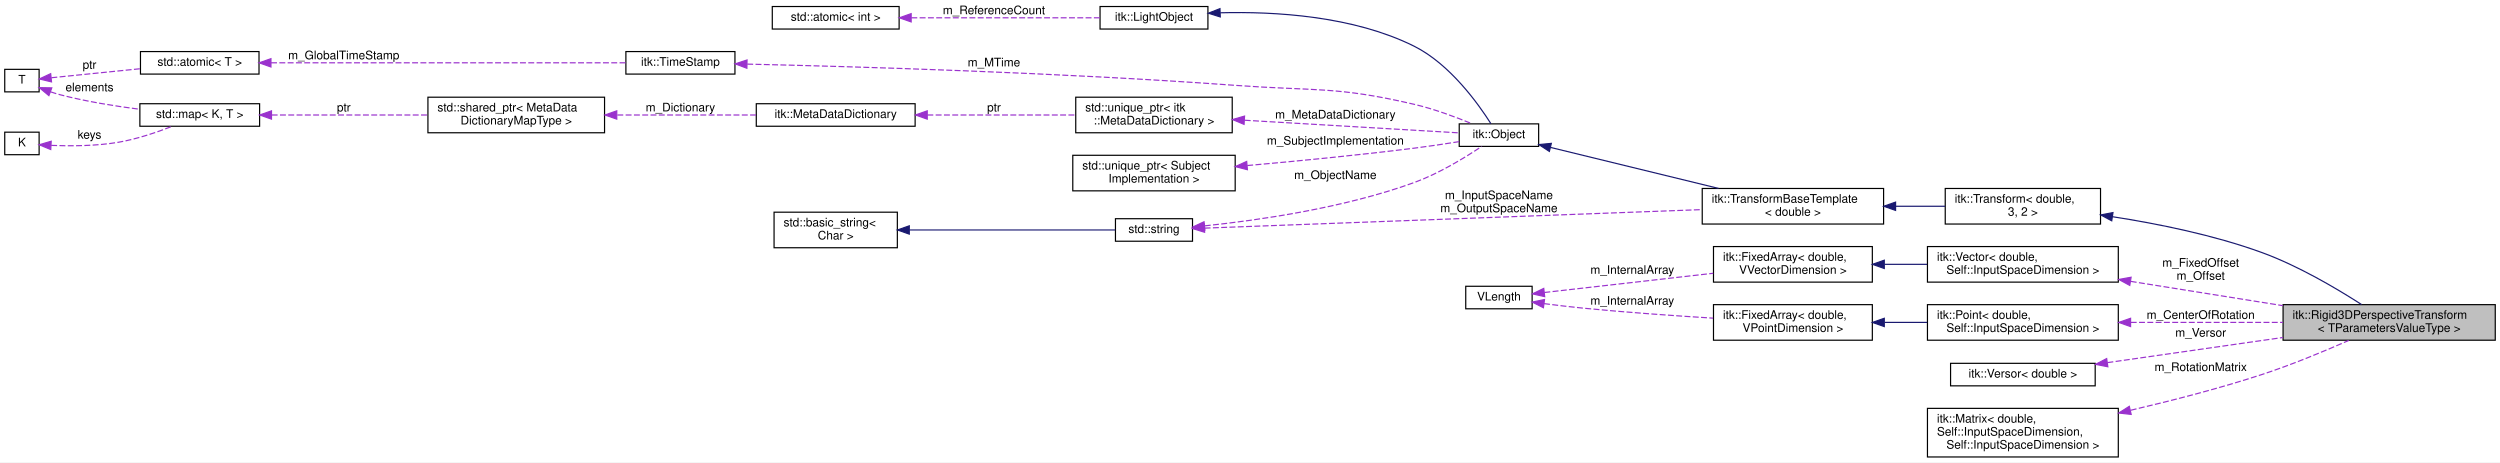
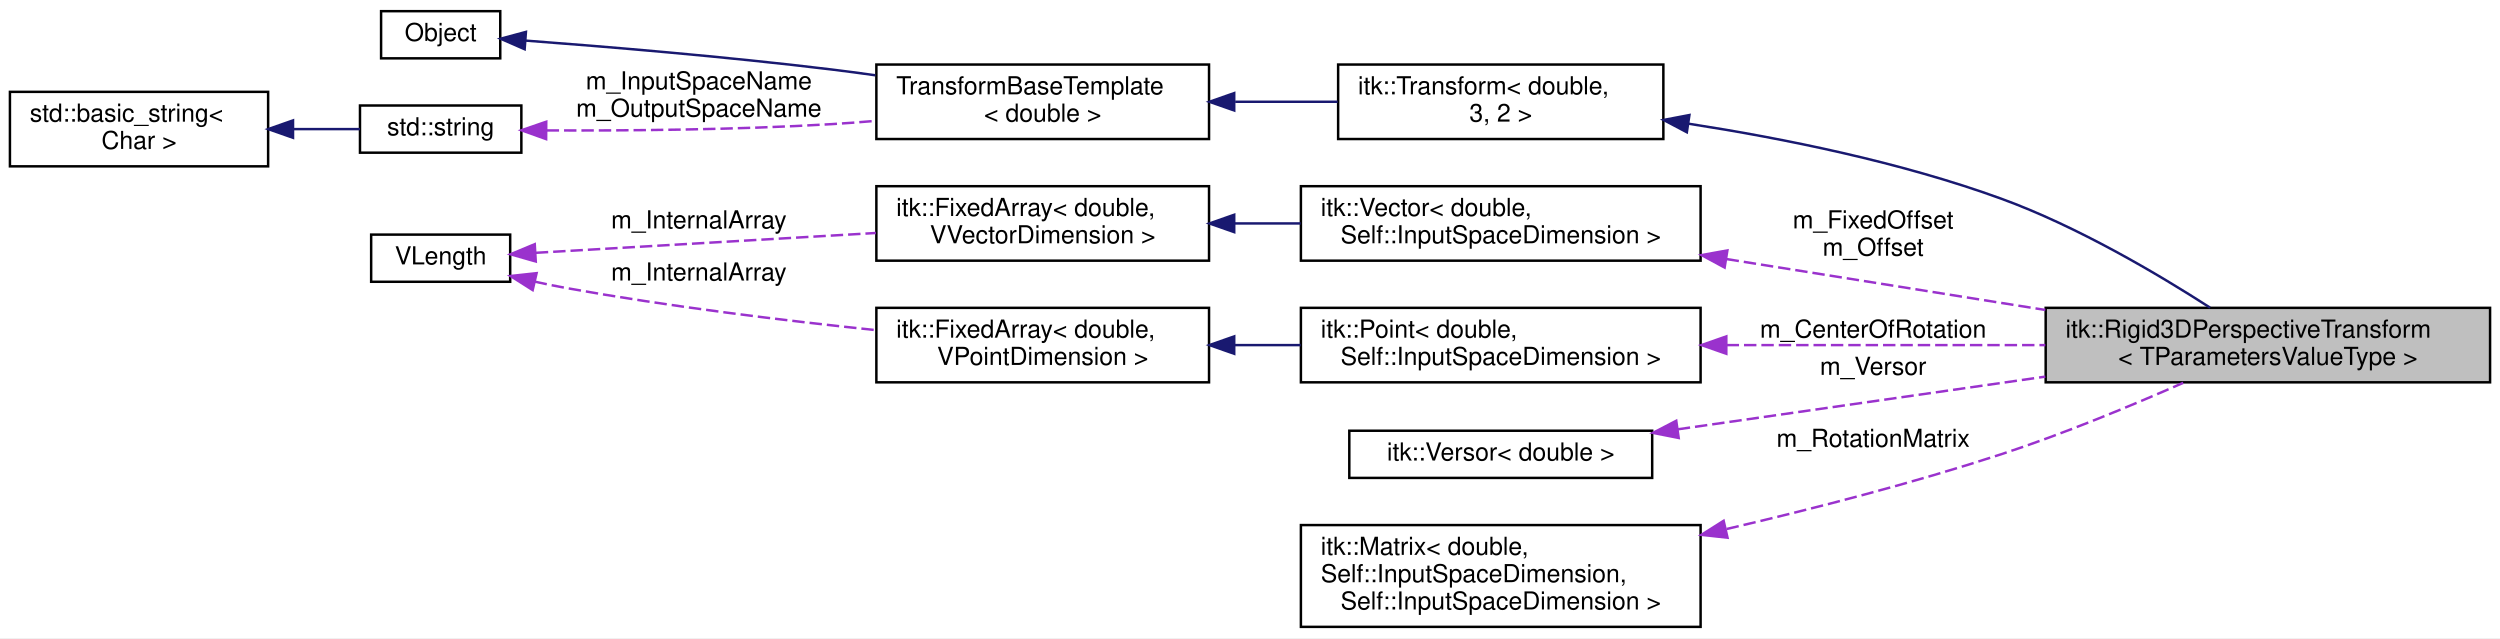
- <svg xmlns="http://www.w3.org/2000/svg" xmlns:xlink="http://www.w3.org/1999/xlink" width="2109pt" height="390pt" viewBox="0.00 0.00 2109.00 390.00">
-   <g id="graph0" class="graph" transform="scale(1 1) rotate(0) translate(4 386)">
-     <polygon fill="white" stroke="transparent" points="-4,4 -4,-386 2105,-386 2105,4 -4,4" />
+ <svg xmlns="http://www.w3.org/2000/svg" xmlns:xlink="http://www.w3.org/1999/xlink" width="1007pt" height="257pt" viewBox="0.00 0.00 1007.00 257.00">
+   <g id="graph0" class="graph" transform="scale(1 1) rotate(0) translate(4 253)">
+     <polygon fill="white" stroke="transparent" points="-4,4 -4,-253 1003,-253 1003,4 -4,4" />
    <g id="node1" class="node">
      <g id="a_node1">
        <a xlink:title="Rigid3DTramsform of a vector space (e.g. space coordinates)">
-           <polygon fill="#bfbfbf" stroke="black" points="1922,-99 1922,-129 2101,-129 2101,-99 1922,-99" />
-           <text text-anchor="start" x="1930" y="-117" font-family="Helvetica,sans-Serif" font-size="10.00">itk::Rigid3DPerspectiveTransform</text>
-           <text text-anchor="middle" x="2011.5" y="-106" font-family="Helvetica,sans-Serif" font-size="10.00">&lt; TParametersValueType &gt;</text>
+           <polygon fill="#bfbfbf" stroke="black" points="820,-99 820,-129 999,-129 999,-99 820,-99" />
+           <text text-anchor="start" x="828" y="-117" font-family="Helvetica,sans-Serif" font-size="10.00">itk::Rigid3DPerspectiveTransform</text>
+           <text text-anchor="middle" x="909.5" y="-106" font-family="Helvetica,sans-Serif" font-size="10.00">&lt; TParametersValueType &gt;</text>
        </a>
      </g>
    </g>
    <g id="node2" class="node">
      <g id="a_node2">
        <a xlink:href="classitk_1_1Transform.html" target="_top" xlink:title=" ">
-           <polygon fill="white" stroke="black" points="1637,-197 1637,-227 1768,-227 1768,-197 1637,-197" />
-           <text text-anchor="start" x="1645" y="-215" font-family="Helvetica,sans-Serif" font-size="10.00">itk::Transform&lt; double,</text>
-           <text text-anchor="middle" x="1702.5" y="-204" font-family="Helvetica,sans-Serif" font-size="10.00"> 3, 2 &gt;</text>
+           <polygon fill="white" stroke="black" points="535,-197 535,-227 666,-227 666,-197 535,-197" />
+           <text text-anchor="start" x="543" y="-215" font-family="Helvetica,sans-Serif" font-size="10.00">itk::Transform&lt; double,</text>
+           <text text-anchor="middle" x="600.5" y="-204" font-family="Helvetica,sans-Serif" font-size="10.00"> 3, 2 &gt;</text>
        </a>
      </g>
    </g>
    <g id="edge1" class="edge">
-       <path fill="none" stroke="midnightblue" d="M1778.16,-203.17C1816.55,-197.22 1863.62,-187.69 1904,-173 1934.79,-161.8 1967.34,-142.53 1988.23,-129.07" />
-       <polygon fill="midnightblue" stroke="midnightblue" points="1777.46,-199.73 1768.09,-204.68 1778.5,-206.66 1777.46,-199.73" />
+       <path fill="none" stroke="midnightblue" d="M676.16,-203.17C714.55,-197.22 761.62,-187.69 802,-173 832.79,-161.8 865.34,-142.53 886.23,-129.07" />
+       <polygon fill="midnightblue" stroke="midnightblue" points="675.46,-199.73 666.09,-204.68 676.5,-206.66 675.46,-199.73" />
    </g>
    <g id="node3" class="node">
      <g id="a_node3">
-         <a xlink:href="classitk_1_1TransformBaseTemplate.html" target="_top" xlink:title=" ">
-           <polygon fill="white" stroke="black" points="1432,-197 1432,-227 1585,-227 1585,-197 1432,-197" />
-           <text text-anchor="start" x="1440" y="-215" font-family="Helvetica,sans-Serif" font-size="10.00">itk::TransformBaseTemplate</text>
-           <text text-anchor="middle" x="1508.5" y="-204" font-family="Helvetica,sans-Serif" font-size="10.00">&lt; double &gt;</text>
+         <a xlink:href="classTransformBaseTemplate.html" target="_top" xlink:title=" ">
+           <polygon fill="white" stroke="black" points="349,-197 349,-227 483,-227 483,-197 349,-197" />
+           <text text-anchor="start" x="357" y="-215" font-family="Helvetica,sans-Serif" font-size="10.00">TransformBaseTemplate</text>
+           <text text-anchor="middle" x="416" y="-204" font-family="Helvetica,sans-Serif" font-size="10.00">&lt; double &gt;</text>
        </a>
      </g>
    </g>
    <g id="edge2" class="edge">
-       <path fill="none" stroke="midnightblue" d="M1595.22,-212C1609.19,-212 1623.47,-212 1636.83,-212" />
-       <polygon fill="midnightblue" stroke="midnightblue" points="1595.11,-208.5 1585.11,-212 1595.11,-215.5 1595.11,-208.5" />
+       <path fill="none" stroke="midnightblue" d="M493.53,-212C507.26,-212 521.45,-212 534.8,-212" />
+       <polygon fill="midnightblue" stroke="midnightblue" points="493.14,-208.5 483.14,-212 493.14,-215.5 493.14,-208.5" />
    </g>
    <g id="node4" class="node">
      <g id="a_node4">
-         <a xlink:href="classitk_1_1Object.html" target="_top" xlink:title="Base class for most ITK classes.">
-           <polygon fill="white" stroke="black" points="1227,-262.5 1227,-281.5 1294,-281.5 1294,-262.5 1227,-262.5" />
-           <text text-anchor="middle" x="1260.5" y="-269.5" font-family="Helvetica,sans-Serif" font-size="10.00">itk::Object</text>
+         <a xlink:title=" ">
+           <polygon fill="white" stroke="black" points="149.5,-229.5 149.5,-248.5 197.5,-248.5 197.5,-229.5 149.5,-229.5" />
+           <text text-anchor="middle" x="173.5" y="-236.5" font-family="Helvetica,sans-Serif" font-size="10.00">Object</text>
        </a>
      </g>
    </g>
    <g id="edge3" class="edge">
-       <path fill="none" stroke="midnightblue" d="M1303.91,-261.65C1343.02,-252.12 1401.52,-237.85 1445.8,-227.05" />
-       <polygon fill="midnightblue" stroke="midnightblue" points="1303.05,-258.26 1294.17,-264.03 1304.71,-265.06 1303.05,-258.26" />
+       <path fill="none" stroke="midnightblue" d="M207.67,-236.65C239.4,-234.26 288.55,-230.18 331,-225 336.71,-224.3 342.63,-223.52 348.57,-222.68" />
+       <polygon fill="midnightblue" stroke="midnightblue" points="207.33,-233.17 197.62,-237.4 207.85,-240.15 207.33,-233.17" />
    </g>
    <g id="node5" class="node">
      <g id="a_node5">
-         <a xlink:href="classitk_1_1LightObject.html" target="_top" xlink:title="Light weight base class for most itk classes.">
-           <polygon fill="white" stroke="black" points="924,-361.5 924,-380.5 1015,-380.5 1015,-361.5 924,-361.5" />
-           <text text-anchor="middle" x="969.5" y="-368.5" font-family="Helvetica,sans-Serif" font-size="10.00">itk::LightObject</text>
+         <a xlink:title=" ">
+           <polygon fill="white" stroke="black" points="141,-191.5 141,-210.5 206,-210.5 206,-191.5 141,-191.5" />
+           <text text-anchor="middle" x="173.5" y="-198.5" font-family="Helvetica,sans-Serif" font-size="10.00">std::string</text>
        </a>
      </g>
    </g>
    <g id="edge4" class="edge">
-       <path fill="none" stroke="midnightblue" d="M1025.38,-375.21C1071.44,-376.41 1137.73,-372.58 1189,-347 1219.22,-331.92 1243.25,-298.23 1253.75,-281.62" />
-       <polygon fill="midnightblue" stroke="midnightblue" points="1025.41,-371.71 1015.3,-374.85 1025.17,-378.7 1025.41,-371.71" />
+       <path fill="none" stroke="#9a32cd" stroke-dasharray="5,2" d="M216.19,-200.47C247.74,-200.33 292.13,-200.67 331,-203 336.71,-203.34 342.63,-203.79 348.56,-204.3" />
+       <polygon fill="#9a32cd" stroke="#9a32cd" points="215.98,-196.97 206.01,-200.53 216.03,-203.97 215.98,-196.97" />
+       <text text-anchor="middle" x="277.5" y="-217" font-family="Helvetica,sans-Serif" font-size="10.00"> m_InputSpaceName</text>
+       <text text-anchor="middle" x="277.5" y="-206" font-family="Helvetica,sans-Serif" font-size="10.00">m_OutputSpaceName</text>
    </g>
    <g id="node6" class="node">
      <g id="a_node6">
        <a xlink:title=" ">
-           <polygon fill="white" stroke="black" points="647.5,-361.5 647.5,-380.5 754.5,-380.5 754.5,-361.5 647.5,-361.5" />
-           <text text-anchor="middle" x="701" y="-368.5" font-family="Helvetica,sans-Serif" font-size="10.00">std::atomic&lt; int &gt;</text>
+           <polygon fill="white" stroke="black" points="0,-186 0,-216 104,-216 104,-186 0,-186" />
+           <text text-anchor="start" x="8" y="-204" font-family="Helvetica,sans-Serif" font-size="10.00">std::basic_string&lt;</text>
+           <text text-anchor="middle" x="52" y="-193" font-family="Helvetica,sans-Serif" font-size="10.00"> Char &gt;</text>
        </a>
      </g>
    </g>
    <g id="edge5" class="edge">
-       <path fill="none" stroke="#9a32cd" stroke-dasharray="5,2" d="M764.8,-371C813.7,-371 880.37,-371 923.92,-371" />
-       <polygon fill="#9a32cd" stroke="#9a32cd" points="764.65,-367.5 754.65,-371 764.65,-374.5 764.65,-367.5" />
-       <text text-anchor="middle" x="834.5" y="-374" font-family="Helvetica,sans-Serif" font-size="10.00"> m_ReferenceCount</text>
+       <path fill="none" stroke="midnightblue" d="M114.1,-201C123.41,-201 132.68,-201 141,-201" />
+       <polygon fill="midnightblue" stroke="midnightblue" points="114.03,-197.5 104.03,-201 114.03,-204.5 114.03,-197.5" />
    </g>
    <g id="node7" class="node">
      <g id="a_node7">
-         <a xlink:href="classitk_1_1TimeStamp.html" target="_top" xlink:title="Generate a unique, increasing time value.">
-           <polygon fill="white" stroke="black" points="524,-323.5 524,-342.5 616,-342.5 616,-323.5 524,-323.5" />
-           <text text-anchor="middle" x="570" y="-330.5" font-family="Helvetica,sans-Serif" font-size="10.00">itk::TimeStamp</text>
+         <a xlink:href="classitk_1_1Vector.html" target="_top" xlink:title=" ">
+           <polygon fill="white" stroke="black" points="520,-148 520,-178 681,-178 681,-148 520,-148" />
+           <text text-anchor="start" x="528" y="-166" font-family="Helvetica,sans-Serif" font-size="10.00">itk::Vector&lt; double,</text>
+           <text text-anchor="middle" x="600.5" y="-155" font-family="Helvetica,sans-Serif" font-size="10.00"> Self::InputSpaceDimension &gt;</text>
        </a>
      </g>
    </g>
    <g id="edge6" class="edge">
-       <path fill="none" stroke="#9a32cd" stroke-dasharray="5,2" d="M626.36,-331.91C713.87,-329.93 889.47,-324.88 1038,-314 1105.31,-309.07 1123.28,-313.35 1189,-298 1205.9,-294.05 1224.26,-287.19 1238.02,-281.51" />
-       <polygon fill="#9a32cd" stroke="#9a32cd" points="626.06,-328.42 616.14,-332.14 626.21,-335.41 626.06,-328.42" />
-       <text text-anchor="middle" x="834.5" y="-330" font-family="Helvetica,sans-Serif" font-size="10.00"> m_MTime</text>
+       <path fill="none" stroke="#9a32cd" stroke-dasharray="5,2" d="M691.48,-148.64C731.94,-142.18 779.55,-134.58 819.85,-128.15" />
+       <polygon fill="#9a32cd" stroke="#9a32cd" points="690.68,-145.22 681.36,-150.25 691.79,-152.13 690.68,-145.22" />
+       <text text-anchor="middle" x="750.5" y="-161" font-family="Helvetica,sans-Serif" font-size="10.00"> m_FixedOffset</text>
+       <text text-anchor="middle" x="750.5" y="-150" font-family="Helvetica,sans-Serif" font-size="10.00">m_Offset</text>
    </g>
    <g id="node8" class="node">
      <g id="a_node8">
-         <a xlink:title=" ">
-           <polygon fill="white" stroke="black" points="114.5,-323.5 114.5,-342.5 214.5,-342.5 214.5,-323.5 114.5,-323.5" />
-           <text text-anchor="middle" x="164.5" y="-330.5" font-family="Helvetica,sans-Serif" font-size="10.00">std::atomic&lt; T &gt;</text>
+         <a xlink:href="classitk_1_1FixedArray.html" target="_top" xlink:title=" ">
+           <polygon fill="white" stroke="black" points="349,-148 349,-178 483,-178 483,-148 349,-148" />
+           <text text-anchor="start" x="357" y="-166" font-family="Helvetica,sans-Serif" font-size="10.00">itk::FixedArray&lt; double,</text>
+           <text text-anchor="middle" x="416" y="-155" font-family="Helvetica,sans-Serif" font-size="10.00"> VVectorDimension &gt;</text>
        </a>
      </g>
    </g>
    <g id="edge7" class="edge">
-       <path fill="none" stroke="#9a32cd" stroke-dasharray="5,2" d="M224.66,-333C306.06,-333 450.8,-333 523.98,-333" />
-       <polygon fill="#9a32cd" stroke="#9a32cd" points="224.57,-329.5 214.57,-333 224.57,-336.5 224.57,-329.5" />
-       <text text-anchor="middle" x="286" y="-336" font-family="Helvetica,sans-Serif" font-size="10.00"> m_GlobalTimeStamp</text>
+       <path fill="none" stroke="midnightblue" d="M493.34,-163C502.12,-163 511.09,-163 519.91,-163" />
+       <polygon fill="midnightblue" stroke="midnightblue" points="493.14,-159.5 483.14,-163 493.14,-166.5 493.14,-159.5" />
    </g>
    <g id="node9" class="node">
      <g id="a_node9">
-         <a xlink:title=" ">
-           <polygon fill="white" stroke="black" points="0,-308.5 0,-327.5 29,-327.5 29,-308.5 0,-308.5" />
-           <text text-anchor="middle" x="14.5" y="-315.5" font-family="Helvetica,sans-Serif" font-size="10.00">T</text>
+         <a xlink:href="classVLength.html" target="_top" xlink:title=" ">
+           <polygon fill="white" stroke="black" points="145.5,-139.5 145.5,-158.5 201.5,-158.5 201.5,-139.5 145.5,-139.5" />
+           <text text-anchor="middle" x="173.5" y="-146.5" font-family="Helvetica,sans-Serif" font-size="10.00">VLength</text>
        </a>
      </g>
    </g>
    <g id="edge8" class="edge">
-       <path fill="none" stroke="#9a32cd" stroke-dasharray="5,2" d="M39.33,-320.42C59.54,-322.46 89.19,-325.47 114.45,-328.03" />
-       <polygon fill="#9a32cd" stroke="#9a32cd" points="39.46,-316.91 29.16,-319.38 38.75,-323.87 39.46,-316.91" />
-       <text text-anchor="middle" x="71.5" y="-328" font-family="Helvetica,sans-Serif" font-size="10.00"> ptr</text>
+       <path fill="none" stroke="#9a32cd" stroke-dasharray="5,2" d="M211.82,-151.17C248.31,-153.3 304.67,-156.58 348.78,-159.15" />
+       <polygon fill="#9a32cd" stroke="#9a32cd" points="211.81,-147.67 201.62,-150.58 211.4,-154.65 211.81,-147.67" />
+       <text text-anchor="middle" x="277.5" y="-161" font-family="Helvetica,sans-Serif" font-size="10.00"> m_InternalArray</text>
    </g>
-     <g id="node14" class="node">
-       <g id="a_node14">
-         <a xlink:title=" ">
-           <polygon fill="white" stroke="black" points="114,-279.5 114,-298.5 215,-298.5 215,-279.5 114,-279.5" />
-           <text text-anchor="middle" x="164.5" y="-286.5" font-family="Helvetica,sans-Serif" font-size="10.00">std::map&lt; K, T &gt;</text>
+     <g id="node13" class="node">
+       <g id="a_node13">
+         <a xlink:href="classitk_1_1FixedArray.html" target="_top" xlink:title=" ">
+           <polygon fill="white" stroke="black" points="349,-99 349,-129 483,-129 483,-99 349,-99" />
+           <text text-anchor="start" x="357" y="-117" font-family="Helvetica,sans-Serif" font-size="10.00">itk::FixedArray&lt; double,</text>
+           <text text-anchor="middle" x="416" y="-106" font-family="Helvetica,sans-Serif" font-size="10.00"> VPointDimension &gt;</text>
        </a>
      </g>
    </g>
-     <g id="edge15" class="edge">
-       <path fill="none" stroke="#9a32cd" stroke-dasharray="5,2" d="M38.7,-308.51C41.47,-307.57 44.28,-306.71 47,-306 68.66,-300.37 93.11,-296.44 113.99,-293.8" />
-       <polygon fill="#9a32cd" stroke="#9a32cd" points="37.25,-305.32 29.09,-312.08 39.68,-311.88 37.25,-305.32" />
-       <text text-anchor="middle" x="71.5" y="-309" font-family="Helvetica,sans-Serif" font-size="10.00"> elements</text>
+     <g id="edge13" class="edge">
+       <path fill="none" stroke="#9a32cd" stroke-dasharray="5,2" d="M211.36,-139.56C215.61,-138.62 219.89,-137.74 224,-137 265.25,-129.54 311.96,-123.87 348.86,-120.02" />
+       <polygon fill="#9a32cd" stroke="#9a32cd" points="210.56,-136.15 201.61,-141.82 212.14,-142.97 210.56,-136.15" />
+       <text text-anchor="middle" x="277.5" y="-140" font-family="Helvetica,sans-Serif" font-size="10.00"> m_InternalArray</text>
    </g>
    <g id="node10" class="node">
      <g id="a_node10">
-         <a xlink:title=" ">
-           <polygon fill="white" stroke="black" points="901,-225 901,-255 1038,-255 1038,-225 901,-225" />
-           <text text-anchor="start" x="909" y="-243" font-family="Helvetica,sans-Serif" font-size="10.00">std::unique_ptr&lt; Subject</text>
-           <text text-anchor="middle" x="969.5" y="-232" font-family="Helvetica,sans-Serif" font-size="10.00">Implementation &gt;</text>
+         <a xlink:href="classitk_1_1Versor.html" target="_top" xlink:title=" ">
+           <polygon fill="white" stroke="black" points="539.5,-60.5 539.5,-79.5 661.5,-79.5 661.5,-60.5 539.5,-60.5" />
+           <text text-anchor="middle" x="600.5" y="-67.5" font-family="Helvetica,sans-Serif" font-size="10.00">itk::Versor&lt; double &gt;</text>
        </a>
      </g>
    </g>
    <g id="edge9" class="edge">
-       <path fill="none" stroke="#9a32cd" stroke-dasharray="5,2" d="M1048.15,-246.34C1089.95,-250.04 1142.37,-255.13 1189,-261 1201.41,-262.56 1215.01,-264.61 1226.91,-266.51" />
-       <polygon fill="#9a32cd" stroke="#9a32cd" points="1048.31,-242.84 1038.04,-245.46 1047.7,-249.82 1048.31,-242.84" />
-       <text text-anchor="middle" x="1122.5" y="-264" font-family="Helvetica,sans-Serif" font-size="10.00"> m_SubjectImplementation</text>
+       <path fill="none" stroke="#9a32cd" stroke-dasharray="5,2" d="M671.81,-80.08C715.78,-86.38 772.8,-94.55 819.85,-101.29" />
+       <polygon fill="#9a32cd" stroke="#9a32cd" points="672.18,-76.59 661.79,-78.64 671.19,-83.52 672.18,-76.59" />
+       <text text-anchor="middle" x="750.5" y="-102" font-family="Helvetica,sans-Serif" font-size="10.00"> m_Versor</text>
    </g>
    <g id="node11" class="node">
      <g id="a_node11">
-         <a xlink:title=" ">
-           <polygon fill="white" stroke="black" points="903.5,-274 903.5,-304 1035.5,-304 1035.5,-274 903.5,-274" />
-           <text text-anchor="start" x="911.5" y="-292" font-family="Helvetica,sans-Serif" font-size="10.00">std::unique_ptr&lt; itk</text>
-           <text text-anchor="middle" x="969.5" y="-281" font-family="Helvetica,sans-Serif" font-size="10.00">::MetaDataDictionary &gt;</text>
+         <a xlink:href="classitk_1_1Matrix.html" target="_top" xlink:title=" ">
+           <polygon fill="white" stroke="black" points="520,-0.5 520,-41.5 681,-41.5 681,-0.5 520,-0.5" />
+           <text text-anchor="start" x="528" y="-29.5" font-family="Helvetica,sans-Serif" font-size="10.00">itk::Matrix&lt; double,</text>
+           <text text-anchor="start" x="528" y="-18.5" font-family="Helvetica,sans-Serif" font-size="10.00"> Self::InputSpaceDimension,</text>
+           <text text-anchor="middle" x="600.5" y="-7.5" font-family="Helvetica,sans-Serif" font-size="10.00"> Self::InputSpaceDimension &gt;</text>
        </a>
      </g>
    </g>
    <g id="edge10" class="edge">
-       <path fill="none" stroke="#9a32cd" stroke-dasharray="5,2" d="M1046.05,-284.56C1104.69,-281.11 1183.12,-276.49 1226.73,-273.93" />
-       <polygon fill="#9a32cd" stroke="#9a32cd" points="1045.49,-281.08 1035.72,-285.16 1045.91,-288.07 1045.49,-281.08" />
-       <text text-anchor="middle" x="1122.5" y="-286" font-family="Helvetica,sans-Serif" font-size="10.00"> m_MetaDataDictionary</text>
+       <path fill="none" stroke="#9a32cd" stroke-dasharray="5,2" d="M691.48,-39.92C726.33,-48.04 766.35,-58.35 802,-70 827.1,-78.2 854.63,-89.64 875.41,-98.8" />
+       <polygon fill="#9a32cd" stroke="#9a32cd" points="691.85,-36.41 681.32,-37.57 690.28,-43.23 691.85,-36.41" />
+       <text text-anchor="middle" x="750.5" y="-73" font-family="Helvetica,sans-Serif" font-size="10.00"> m_RotationMatrix</text>
    </g>
    <g id="node12" class="node">
      <g id="a_node12">
-         <a xlink:href="classitk_1_1MetaDataDictionary.html" target="_top" xlink:title="Provides a mechanism for storing a collection of arbitrary data types.">
-           <polygon fill="white" stroke="black" points="634,-279.5 634,-298.5 768,-298.5 768,-279.5 634,-279.5" />
-           <text text-anchor="middle" x="701" y="-286.5" font-family="Helvetica,sans-Serif" font-size="10.00">itk::MetaDataDictionary</text>
+         <a xlink:href="classitk_1_1Point.html" target="_top" xlink:title=" ">
+           <polygon fill="white" stroke="black" points="520,-99 520,-129 681,-129 681,-99 520,-99" />
+           <text text-anchor="start" x="528" y="-117" font-family="Helvetica,sans-Serif" font-size="10.00">itk::Point&lt; double,</text>
+           <text text-anchor="middle" x="600.5" y="-106" font-family="Helvetica,sans-Serif" font-size="10.00"> Self::InputSpaceDimension &gt;</text>
        </a>
      </g>
    </g>
    <g id="edge11" class="edge">
-       <path fill="none" stroke="#9a32cd" stroke-dasharray="5,2" d="M778.32,-289C817.74,-289 865.36,-289 903.08,-289" />
-       <polygon fill="#9a32cd" stroke="#9a32cd" points="778.22,-285.5 768.22,-289 778.22,-292.5 778.22,-285.5" />
-       <text text-anchor="middle" x="834.5" y="-292" font-family="Helvetica,sans-Serif" font-size="10.00"> ptr</text>
-     </g>
-     <g id="node13" class="node">
-       <g id="a_node13">
-         <a xlink:title=" ">
-           <polygon fill="white" stroke="black" points="357,-274 357,-304 506,-304 506,-274 357,-274" />
-           <text text-anchor="start" x="365" y="-292" font-family="Helvetica,sans-Serif" font-size="10.00">std::shared_ptr&lt; MetaData</text>
-           <text text-anchor="middle" x="431.5" y="-281" font-family="Helvetica,sans-Serif" font-size="10.00">DictionaryMapType &gt;</text>
-         </a>
-       </g>
+       <path fill="none" stroke="#9a32cd" stroke-dasharray="5,2" d="M691.48,-114C731.94,-114 779.55,-114 819.85,-114" />
+       <polygon fill="#9a32cd" stroke="#9a32cd" points="691.36,-110.5 681.36,-114 691.36,-117.5 691.36,-110.5" />
+       <text text-anchor="middle" x="750.5" y="-117" font-family="Helvetica,sans-Serif" font-size="10.00"> m_CenterOfRotation</text>
    </g>
    <g id="edge12" class="edge">
-       <path fill="none" stroke="#9a32cd" stroke-dasharray="5,2" d="M516.78,-289C554.53,-289 598.4,-289 633.74,-289" />
-       <polygon fill="#9a32cd" stroke="#9a32cd" points="516.3,-285.5 506.3,-289 516.3,-292.5 516.3,-285.5" />
-       <text text-anchor="middle" x="570" y="-292" font-family="Helvetica,sans-Serif" font-size="10.00"> m_Dictionary</text>
-     </g>
-     <g id="edge13" class="edge">
-       <path fill="none" stroke="#9a32cd" stroke-dasharray="5,2" d="M225.18,-289C264.19,-289 315.41,-289 356.93,-289" />
-       <polygon fill="#9a32cd" stroke="#9a32cd" points="225.03,-285.5 215.03,-289 225.03,-292.5 225.03,-285.5" />
-       <text text-anchor="middle" x="286" y="-292" font-family="Helvetica,sans-Serif" font-size="10.00"> ptr</text>
-     </g>
-     <g id="node15" class="node">
-       <g id="a_node15">
-         <a xlink:title=" ">
-           <polygon fill="white" stroke="black" points="0,-255.5 0,-274.5 29,-274.5 29,-255.5 0,-255.5" />
-           <text text-anchor="middle" x="14.5" y="-262.5" font-family="Helvetica,sans-Serif" font-size="10.00">K</text>
-         </a>
-       </g>
-     </g>
-     <g id="edge14" class="edge">
-       <path fill="none" stroke="#9a32cd" stroke-dasharray="5,2" d="M39.17,-263.35C55.3,-262.69 77.09,-262.75 96,-266 111.5,-268.67 128.23,-274.35 141.16,-279.4" />
-       <polygon fill="#9a32cd" stroke="#9a32cd" points="38.81,-259.86 29.01,-263.88 39.18,-266.85 38.81,-259.86" />
-       <text text-anchor="middle" x="71.5" y="-269" font-family="Helvetica,sans-Serif" font-size="10.00"> keys</text>
-     </g>
-     <g id="node16" class="node">
-       <g id="a_node16">
-         <a xlink:title=" ">
-           <polygon fill="white" stroke="black" points="937,-182.5 937,-201.5 1002,-201.5 1002,-182.5 937,-182.5" />
-           <text text-anchor="middle" x="969.5" y="-189.5" font-family="Helvetica,sans-Serif" font-size="10.00">std::string</text>
-         </a>
-       </g>
-     </g>
-     <g id="edge18" class="edge">
-       <path fill="none" stroke="#9a32cd" stroke-dasharray="5,2" d="M1012.2,-193.55C1102.4,-196.91 1316.72,-204.89 1431.63,-209.17" />
-       <polygon fill="#9a32cd" stroke="#9a32cd" points="1012.21,-190.05 1002.09,-193.18 1011.95,-197.05 1012.21,-190.05" />
-       <text text-anchor="middle" x="1260.5" y="-218" font-family="Helvetica,sans-Serif" font-size="10.00"> m_InputSpaceName</text>
-       <text text-anchor="middle" x="1260.5" y="-207" font-family="Helvetica,sans-Serif" font-size="10.00">m_OutputSpaceName</text>
-     </g>
-     <g id="edge16" class="edge">
-       <path fill="none" stroke="#9a32cd" stroke-dasharray="5,2" d="M1012.34,-195.47C1057.14,-200.13 1129.78,-210.48 1189,-232 1210.03,-239.64 1232.13,-253.22 1245.86,-262.42" />
-       <polygon fill="#9a32cd" stroke="#9a32cd" points="1012.42,-191.96 1002.12,-194.45 1011.72,-198.92 1012.42,-191.96" />
-       <text text-anchor="middle" x="1122.5" y="-235" font-family="Helvetica,sans-Serif" font-size="10.00"> m_ObjectName</text>
-     </g>
-     <g id="node17" class="node">
-       <g id="a_node17">
-         <a xlink:title=" ">
-           <polygon fill="white" stroke="black" points="649,-177 649,-207 753,-207 753,-177 649,-177" />
-           <text text-anchor="start" x="657" y="-195" font-family="Helvetica,sans-Serif" font-size="10.00">std::basic_string&lt;</text>
-           <text text-anchor="middle" x="701" y="-184" font-family="Helvetica,sans-Serif" font-size="10.00"> Char &gt;</text>
-         </a>
-       </g>
-     </g>
-     <g id="edge17" class="edge">
-       <path fill="none" stroke="midnightblue" d="M763.24,-192C817.37,-192 894.16,-192 936.82,-192" />
-       <polygon fill="midnightblue" stroke="midnightblue" points="763.07,-188.5 753.07,-192 763.07,-195.5 763.07,-188.5" />
-     </g>
-     <g id="node18" class="node">
-       <g id="a_node18">
-         <a xlink:href="classitk_1_1Vector.html" target="_top" xlink:title=" ">
-           <polygon fill="white" stroke="black" points="1622,-148 1622,-178 1783,-178 1783,-148 1622,-148" />
-           <text text-anchor="start" x="1630" y="-166" font-family="Helvetica,sans-Serif" font-size="10.00">itk::Vector&lt; double,</text>
-           <text text-anchor="middle" x="1702.5" y="-155" font-family="Helvetica,sans-Serif" font-size="10.00"> Self::InputSpaceDimension &gt;</text>
-         </a>
-       </g>
-     </g>
-     <g id="edge19" class="edge">
-       <path fill="none" stroke="#9a32cd" stroke-dasharray="5,2" d="M1793.48,-148.64C1833.94,-142.18 1881.55,-134.58 1921.85,-128.15" />
-       <polygon fill="#9a32cd" stroke="#9a32cd" points="1792.68,-145.22 1783.36,-150.25 1793.79,-152.13 1792.68,-145.22" />
-       <text text-anchor="middle" x="1852.5" y="-161" font-family="Helvetica,sans-Serif" font-size="10.00"> m_FixedOffset</text>
-       <text text-anchor="middle" x="1852.5" y="-150" font-family="Helvetica,sans-Serif" font-size="10.00">m_Offset</text>
-     </g>
-     <g id="node19" class="node">
-       <g id="a_node19">
-         <a xlink:href="classitk_1_1FixedArray.html" target="_top" xlink:title=" ">
-           <polygon fill="white" stroke="black" points="1441.5,-148 1441.5,-178 1575.5,-178 1575.5,-148 1441.5,-148" />
-           <text text-anchor="start" x="1449.5" y="-166" font-family="Helvetica,sans-Serif" font-size="10.00">itk::FixedArray&lt; double,</text>
-           <text text-anchor="middle" x="1508.5" y="-155" font-family="Helvetica,sans-Serif" font-size="10.00"> VVectorDimension &gt;</text>
-         </a>
-       </g>
-     </g>
-     <g id="edge20" class="edge">
-       <path fill="none" stroke="midnightblue" d="M1585.82,-163C1597.62,-163 1609.84,-163 1621.71,-163" />
-       <polygon fill="midnightblue" stroke="midnightblue" points="1585.58,-159.5 1575.58,-163 1585.58,-166.5 1585.58,-159.5" />
-     </g>
-     <g id="node20" class="node">
-       <g id="a_node20">
-         <a xlink:href="classVLength.html" target="_top" xlink:title=" ">
-           <polygon fill="white" stroke="black" points="1232.5,-125.5 1232.5,-144.5 1288.5,-144.5 1288.5,-125.5 1232.5,-125.5" />
-           <text text-anchor="middle" x="1260.5" y="-132.5" font-family="Helvetica,sans-Serif" font-size="10.00">VLength</text>
-         </a>
-       </g>
-     </g>
-     <g id="edge21" class="edge">
-       <path fill="none" stroke="#9a32cd" stroke-dasharray="5,2" d="M1298.81,-139.25C1336.52,-143.54 1395.6,-150.26 1441.28,-155.46" />
-       <polygon fill="#9a32cd" stroke="#9a32cd" points="1299.1,-135.76 1288.77,-138.1 1298.31,-142.71 1299.1,-135.76" />
-       <text text-anchor="middle" x="1373" y="-155" font-family="Helvetica,sans-Serif" font-size="10.00"> m_InternalArray</text>
-     </g>
-     <g id="node24" class="node">
-       <g id="a_node24">
-         <a xlink:href="classitk_1_1FixedArray.html" target="_top" xlink:title=" ">
-           <polygon fill="white" stroke="black" points="1441.5,-99 1441.5,-129 1575.5,-129 1575.5,-99 1441.5,-99" />
-           <text text-anchor="start" x="1449.5" y="-117" font-family="Helvetica,sans-Serif" font-size="10.00">itk::FixedArray&lt; double,</text>
-           <text text-anchor="middle" x="1508.5" y="-106" font-family="Helvetica,sans-Serif" font-size="10.00"> VPointDimension &gt;</text>
-         </a>
-       </g>
-     </g>
-     <g id="edge26" class="edge">
-       <path fill="none" stroke="#9a32cd" stroke-dasharray="5,2" d="M1298.53,-129.86C1309.31,-128.47 1321.11,-127.07 1332,-126 1368.02,-122.47 1408.29,-119.64 1441.17,-117.61" />
-       <polygon fill="#9a32cd" stroke="#9a32cd" points="1298.03,-126.39 1288.58,-131.17 1298.95,-133.33 1298.03,-126.39" />
-       <text text-anchor="middle" x="1373" y="-129" font-family="Helvetica,sans-Serif" font-size="10.00"> m_InternalArray</text>
-     </g>
-     <g id="node21" class="node">
-       <g id="a_node21">
-         <a xlink:href="classitk_1_1Versor.html" target="_top" xlink:title=" ">
-           <polygon fill="white" stroke="black" points="1641.5,-60.5 1641.5,-79.5 1763.5,-79.5 1763.5,-60.5 1641.5,-60.5" />
-           <text text-anchor="middle" x="1702.5" y="-67.5" font-family="Helvetica,sans-Serif" font-size="10.00">itk::Versor&lt; double &gt;</text>
-         </a>
-       </g>
-     </g>
-     <g id="edge22" class="edge">
-       <path fill="none" stroke="#9a32cd" stroke-dasharray="5,2" d="M1773.81,-80.08C1817.78,-86.38 1874.8,-94.55 1921.85,-101.29" />
-       <polygon fill="#9a32cd" stroke="#9a32cd" points="1774.18,-76.59 1763.79,-78.64 1773.19,-83.52 1774.18,-76.59" />
-       <text text-anchor="middle" x="1852.5" y="-102" font-family="Helvetica,sans-Serif" font-size="10.00"> m_Versor</text>
-     </g>
-     <g id="node22" class="node">
-       <g id="a_node22">
-         <a xlink:href="classitk_1_1Matrix.html" target="_top" xlink:title=" ">
-           <polygon fill="white" stroke="black" points="1622,-0.5 1622,-41.5 1783,-41.5 1783,-0.5 1622,-0.5" />
-           <text text-anchor="start" x="1630" y="-29.5" font-family="Helvetica,sans-Serif" font-size="10.00">itk::Matrix&lt; double,</text>
-           <text text-anchor="start" x="1630" y="-18.5" font-family="Helvetica,sans-Serif" font-size="10.00"> Self::InputSpaceDimension,</text>
-           <text text-anchor="middle" x="1702.5" y="-7.5" font-family="Helvetica,sans-Serif" font-size="10.00"> Self::InputSpaceDimension &gt;</text>
-         </a>
-       </g>
-     </g>
-     <g id="edge23" class="edge">
-       <path fill="none" stroke="#9a32cd" stroke-dasharray="5,2" d="M1793.48,-39.92C1828.33,-48.04 1868.35,-58.35 1904,-70 1929.1,-78.2 1956.63,-89.64 1977.41,-98.8" />
-       <polygon fill="#9a32cd" stroke="#9a32cd" points="1793.85,-36.41 1783.32,-37.57 1792.28,-43.23 1793.85,-36.41" />
-       <text text-anchor="middle" x="1852.5" y="-73" font-family="Helvetica,sans-Serif" font-size="10.00"> m_RotationMatrix</text>
-     </g>
-     <g id="node23" class="node">
-       <g id="a_node23">
-         <a xlink:href="classitk_1_1Point.html" target="_top" xlink:title=" ">
-           <polygon fill="white" stroke="black" points="1622,-99 1622,-129 1783,-129 1783,-99 1622,-99" />
-           <text text-anchor="start" x="1630" y="-117" font-family="Helvetica,sans-Serif" font-size="10.00">itk::Point&lt; double,</text>
-           <text text-anchor="middle" x="1702.5" y="-106" font-family="Helvetica,sans-Serif" font-size="10.00"> Self::InputSpaceDimension &gt;</text>
-         </a>
-       </g>
-     </g>
-     <g id="edge24" class="edge">
-       <path fill="none" stroke="#9a32cd" stroke-dasharray="5,2" d="M1793.48,-114C1833.94,-114 1881.55,-114 1921.85,-114" />
-       <polygon fill="#9a32cd" stroke="#9a32cd" points="1793.36,-110.5 1783.36,-114 1793.36,-117.5 1793.36,-110.5" />
-       <text text-anchor="middle" x="1852.5" y="-117" font-family="Helvetica,sans-Serif" font-size="10.00"> m_CenterOfRotation</text>
-     </g>
-     <g id="edge25" class="edge">
-       <path fill="none" stroke="midnightblue" d="M1585.82,-114C1597.62,-114 1609.84,-114 1621.71,-114" />
-       <polygon fill="midnightblue" stroke="midnightblue" points="1585.58,-110.5 1575.58,-114 1585.58,-117.5 1585.58,-110.5" />
+       <path fill="none" stroke="midnightblue" d="M493.34,-114C502.12,-114 511.09,-114 519.91,-114" />
+       <polygon fill="midnightblue" stroke="midnightblue" points="493.14,-110.5 483.14,-114 493.14,-117.5 493.14,-110.5" />
    </g>
  </g>
</svg>
